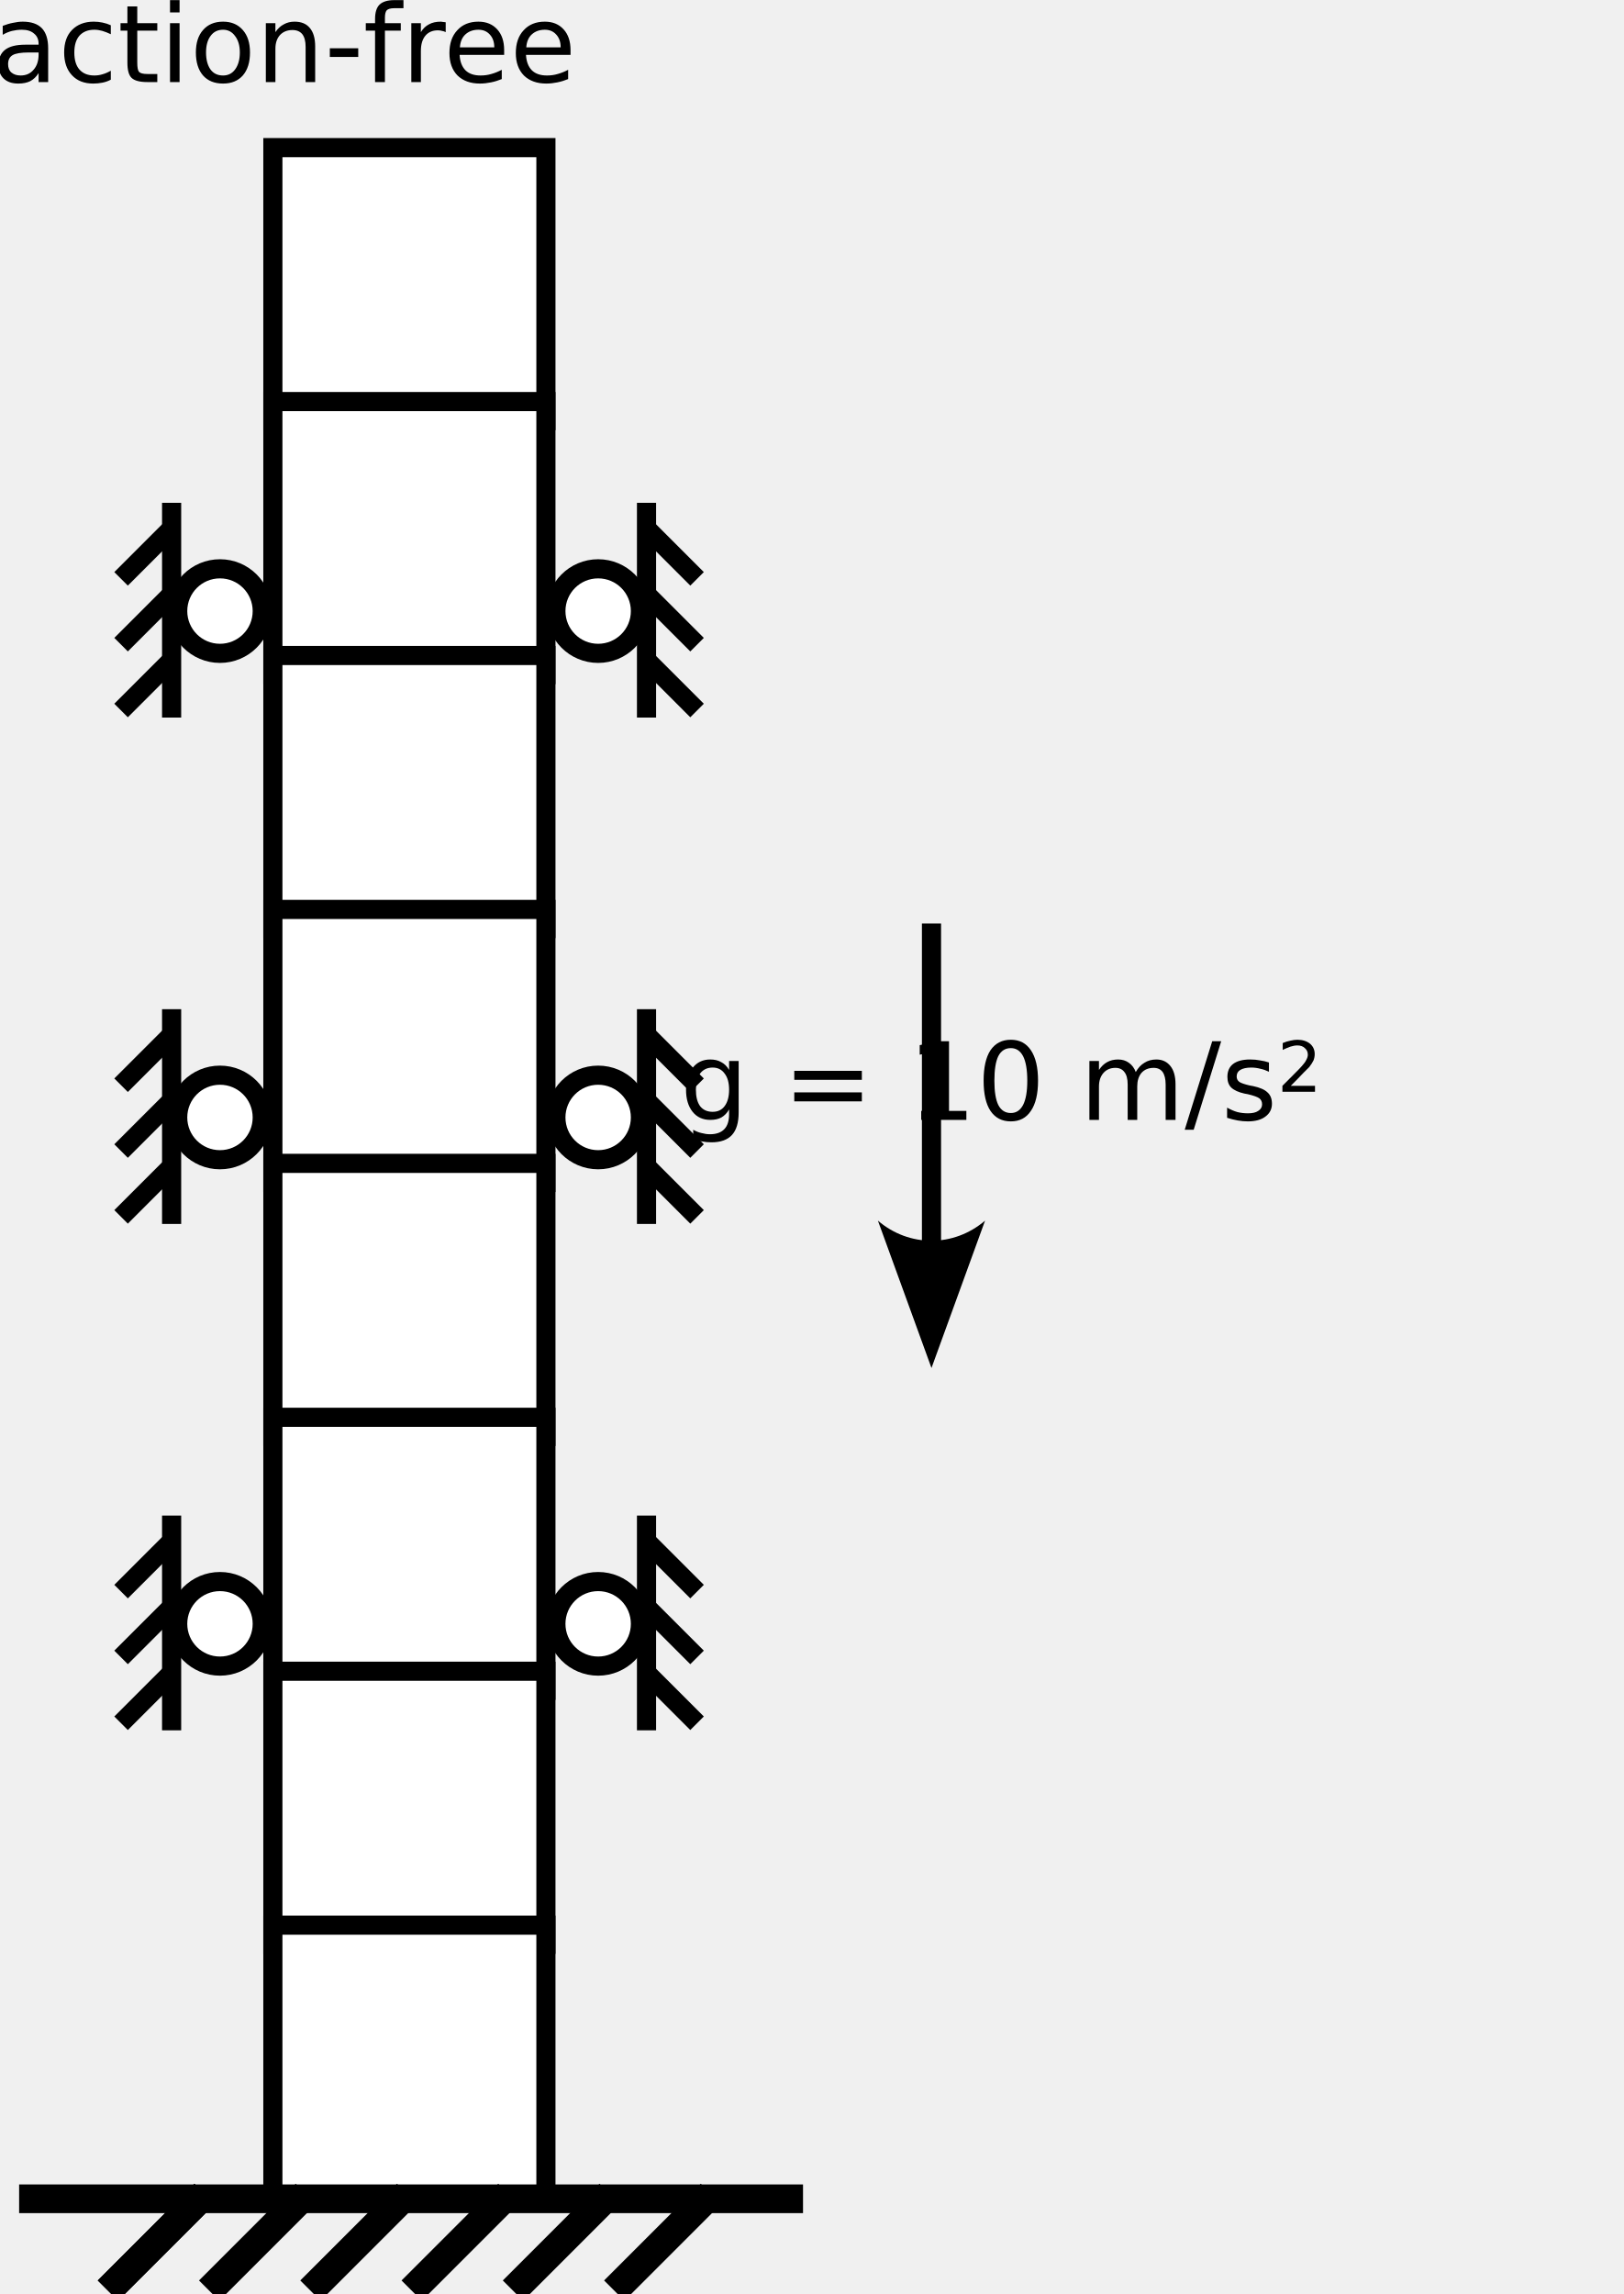
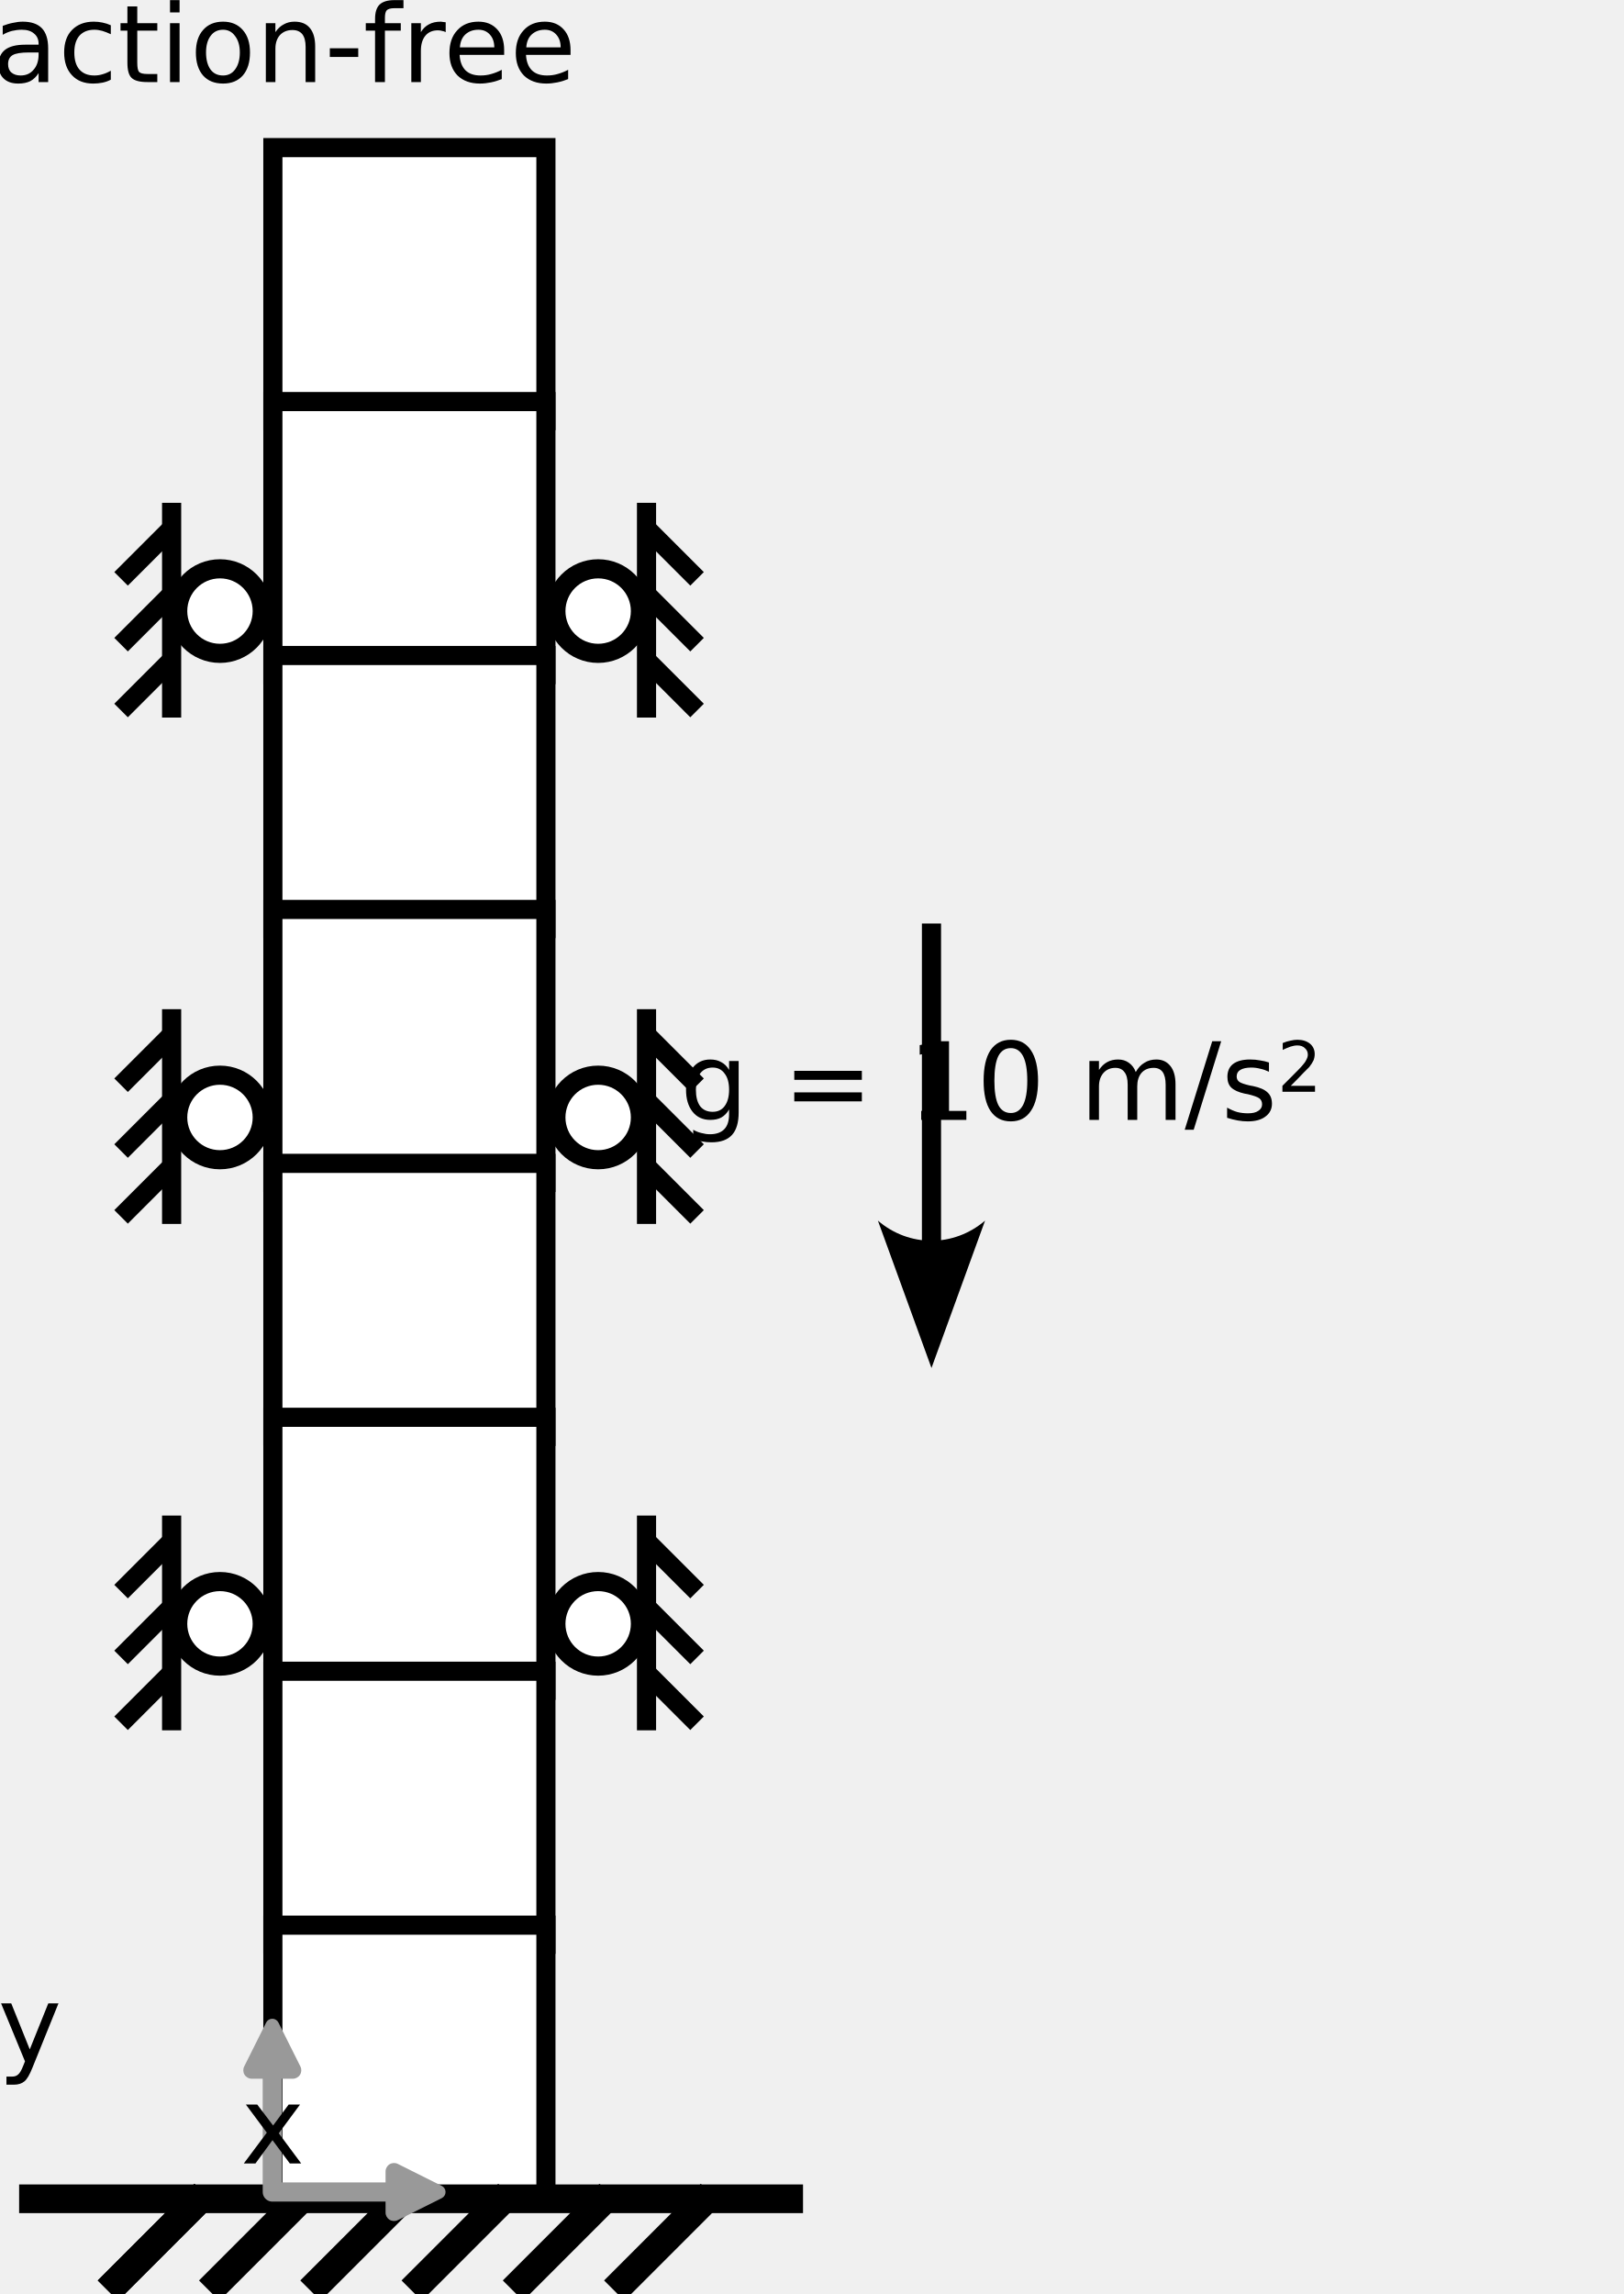
<svg xmlns="http://www.w3.org/2000/svg" width="84.824mm" height="119.862mm" viewBox="0 0 84.824 119.862" version="1.1" id="svg5">
  <defs id="defs2">
+     <marker style="overflow:visible" id="RoundedArrow" refX="0" refY="0" orient="auto-start-reverse" markerWidth="3.135" markerHeight="3.031" viewBox="0 0 6.135 5.93" preserveAspectRatio="xMidYMid">
+       <path transform="scale(0.7)" d="m -0.211,-4.106 6.422,3.211 a 1,1 90 0 1 0,1.789 L -0.211,4.106 A 1.236,1.236 31.717 0 1 -2,3 v -6 a 1.236,1.236 148.283 0 1 1.789,-1.106 z" style="fill:context-stroke;fill-rule:evenodd;stroke:none" id="path1367" />
+     </marker>
    <marker style="overflow:visible" id="Arrow2" refX="0" refY="0" orient="auto-start-reverse" markerWidth="7.7" markerHeight="5.6" viewBox="0 0 7.7 5.6" preserveAspectRatio="xMidYMid">
      <path transform="scale(0.7)" d="M -2,-4 9,0 -2,4 c 2,-2.33 2,-5.66 0,-8 z" style="fill:context-stroke;fill-rule:evenodd;stroke:none" id="arrow2L" />
    </marker>
  </defs>
  <g id="layer1" transform="translate(-78.03019,-53.62999)">
    <rect style="fill:#ffffff;stroke:#000000;stroke-width:2;stroke-linecap:square;stroke-linejoin:miter;paint-order:stroke fill markers" id="rect288" width="13.268" height="13.268" x="92.789" y="61.843" />
    <rect style="fill:#ffffff;stroke:#000000;stroke-width:2;stroke-linecap:square;stroke-linejoin:miter;paint-order:stroke fill markers" id="rect966" width="13.268" height="13.268" x="92.789" y="75.112" />
    <rect style="fill:#ffffff;stroke:#000000;stroke-width:2;stroke-linecap:square;stroke-linejoin:miter;paint-order:stroke fill markers" id="rect968" width="13.268" height="13.268" x="92.789" y="88.38" />
    <rect style="fill:#ffffff;stroke:#000000;stroke-width:2;stroke-linecap:square;stroke-linejoin:miter;paint-order:stroke fill markers" id="rect970" width="13.268" height="13.268" x="92.789" y="101.648" />
    <rect style="fill:#ffffff;stroke:#000000;stroke-width:2;stroke-linecap:square;stroke-linejoin:miter;paint-order:stroke fill markers" id="rect972" width="13.268" height="13.268" x="92.789" y="114.916" />
    <rect style="fill:#ffffff;stroke:#000000;stroke-width:2;stroke-linecap:square;stroke-linejoin:miter;paint-order:stroke fill markers" id="rect974" width="13.268" height="13.268" x="92.789" y="128.184" />
    <rect style="fill:#ffffff;stroke:#000000;stroke-width:2;stroke-linecap:square;stroke-linejoin:miter;paint-order:stroke fill markers" id="rect976" width="13.268" height="13.268" x="92.789" y="141.452" />
    <rect style="fill:#ffffff;stroke:#000000;stroke-width:2;stroke-linecap:square;stroke-linejoin:miter;paint-order:stroke fill markers" id="rect978" width="13.268" height="13.268" x="92.789" y="154.72" />
    <path style="fill:#ffffff;stroke:#000000;stroke-width:1.5;stroke-linecap:butt;stroke-linejoin:round;stroke-dasharray:none;paint-order:stroke fill markers" d="M 79.03,168.517 H 119.992" id="path1034" />
    <path style="fill:#ffffff;stroke:#000000;stroke-width:1.5;stroke-linecap:butt;stroke-linejoin:round;stroke-dasharray:none;paint-order:stroke fill markers" d="m 88.721,168.262 -5.053,5.053" id="path1036" />
    <path style="fill:#ffffff;stroke:#000000;stroke-width:1.5;stroke-linecap:butt;stroke-linejoin:round;stroke-dasharray:none;paint-order:stroke fill markers" d="m 88.721,168.262 -5.053,5.053" id="path1038" />
    <path style="fill:#ffffff;stroke:#000000;stroke-width:1.5;stroke-linecap:butt;stroke-linejoin:round;stroke-dasharray:none;paint-order:stroke fill markers" d="m 94.013,168.262 -5.053,5.053" id="path1040" />
    <path style="fill:#ffffff;stroke:#000000;stroke-width:1.5;stroke-linecap:butt;stroke-linejoin:round;stroke-dasharray:none;paint-order:stroke fill markers" d="m 99.305,168.262 -5.053,5.053" id="path1042" />
    <path style="fill:#ffffff;stroke:#000000;stroke-width:1.5;stroke-linecap:butt;stroke-linejoin:round;stroke-dasharray:none;paint-order:stroke fill markers" d="m 104.596,168.262 -5.053,5.053" id="path1044" />
    <path style="fill:#ffffff;stroke:#000000;stroke-width:1.5;stroke-linecap:butt;stroke-linejoin:round;stroke-dasharray:none;paint-order:stroke fill markers" d="m 109.888,168.262 -5.053,5.053" id="path1046" />
    <path style="fill:#ffffff;stroke:#000000;stroke-width:1.5;stroke-linecap:butt;stroke-linejoin:round;stroke-dasharray:none;paint-order:stroke fill markers" d="m 115.18,168.262 -5.053,5.053" id="path1048" />
    <g id="g1215" transform="translate(-7.583039)">
      <circle style="fill:#ffffff;stroke:#000000;stroke-width:2;stroke-linecap:butt;stroke-linejoin:miter;paint-order:stroke fill markers" id="path1198" cx="116.87" cy="85.559" r="1.709" />
      <path style="fill:#ffffff;stroke:#000000;stroke-width:1;stroke-linecap:butt;stroke-linejoin:miter;stroke-dasharray:none;paint-order:stroke fill markers" d="M 119.397,79.902 V 91.123" id="path1200" />
      <path style="fill:#ffffff;stroke:#000000;stroke-width:1;stroke-linecap:butt;stroke-linejoin:miter;stroke-dasharray:none;paint-order:stroke fill markers" d="m 119.362,81.199 2.676,2.676" id="path1202" />
      <path style="fill:#ffffff;stroke:#000000;stroke-width:1;stroke-linecap:butt;stroke-linejoin:miter;stroke-dasharray:none;paint-order:stroke fill markers" d="m 119.362,84.638 2.676,2.676" id="path1204" />
      <path style="fill:#ffffff;stroke:#000000;stroke-width:1;stroke-linecap:butt;stroke-linejoin:miter;stroke-dasharray:none;paint-order:stroke fill markers" d="m 119.362,88.078 2.676,2.676" id="path1206" />
    </g>
    <g id="g1227" transform="translate(-7.583039,26.45833)">
      <circle style="fill:#ffffff;stroke:#000000;stroke-width:2;stroke-linecap:butt;stroke-linejoin:miter;paint-order:stroke fill markers" id="circle1217" cx="116.87" cy="85.559" r="1.709" />
      <path style="fill:#ffffff;stroke:#000000;stroke-width:1;stroke-linecap:butt;stroke-linejoin:miter;stroke-dasharray:none;paint-order:stroke fill markers" d="M 119.397,79.902 V 91.123" id="path1219" />
      <path style="fill:#ffffff;stroke:#000000;stroke-width:1;stroke-linecap:butt;stroke-linejoin:miter;stroke-dasharray:none;paint-order:stroke fill markers" d="m 119.362,81.199 2.676,2.676" id="path1221" />
      <path style="fill:#ffffff;stroke:#000000;stroke-width:1;stroke-linecap:butt;stroke-linejoin:miter;stroke-dasharray:none;paint-order:stroke fill markers" d="m 119.362,84.638 2.676,2.676" id="path1223" />
      <path style="fill:#ffffff;stroke:#000000;stroke-width:1;stroke-linecap:butt;stroke-linejoin:miter;stroke-dasharray:none;paint-order:stroke fill markers" d="m 119.362,88.078 2.676,2.676" id="path1225" />
    </g>
    <g id="g1239" transform="translate(-7.583039,52.91667)">
      <circle style="fill:#ffffff;stroke:#000000;stroke-width:2;stroke-linecap:butt;stroke-linejoin:miter;paint-order:stroke fill markers" id="circle1229" cx="116.87" cy="85.559" r="1.709" />
      <path style="fill:#ffffff;stroke:#000000;stroke-width:1;stroke-linecap:butt;stroke-linejoin:miter;stroke-dasharray:none;paint-order:stroke fill markers" d="M 119.397,79.902 V 91.123" id="path1231" />
      <path style="fill:#ffffff;stroke:#000000;stroke-width:1;stroke-linecap:butt;stroke-linejoin:miter;stroke-dasharray:none;paint-order:stroke fill markers" d="m 119.362,81.199 2.676,2.676" id="path1233" />
      <path style="fill:#ffffff;stroke:#000000;stroke-width:1;stroke-linecap:butt;stroke-linejoin:miter;stroke-dasharray:none;paint-order:stroke fill markers" d="m 119.362,84.638 2.676,2.676" id="path1235" />
      <path style="fill:#ffffff;stroke:#000000;stroke-width:1;stroke-linecap:butt;stroke-linejoin:miter;stroke-dasharray:none;paint-order:stroke fill markers" d="m 119.362,88.078 2.676,2.676" id="path1237" />
    </g>
    <g id="g1251" transform="matrix(-1,0,0,1,206.3949,0)">
      <circle style="fill:#ffffff;stroke:#000000;stroke-width:2;stroke-linecap:butt;stroke-linejoin:miter;paint-order:stroke fill markers" id="circle1241" cx="116.87" cy="85.559" r="1.709" />
      <path style="fill:#ffffff;stroke:#000000;stroke-width:1;stroke-linecap:butt;stroke-linejoin:miter;stroke-dasharray:none;paint-order:stroke fill markers" d="M 119.397,79.902 V 91.123" id="path1243" />
      <path style="fill:#ffffff;stroke:#000000;stroke-width:1;stroke-linecap:butt;stroke-linejoin:miter;stroke-dasharray:none;paint-order:stroke fill markers" d="m 119.362,81.199 2.676,2.676" id="path1245" />
      <path style="fill:#ffffff;stroke:#000000;stroke-width:1;stroke-linecap:butt;stroke-linejoin:miter;stroke-dasharray:none;paint-order:stroke fill markers" d="m 119.362,84.638 2.676,2.676" id="path1247" />
      <path style="fill:#ffffff;stroke:#000000;stroke-width:1;stroke-linecap:butt;stroke-linejoin:miter;stroke-dasharray:none;paint-order:stroke fill markers" d="m 119.362,88.078 2.676,2.676" id="path1249" />
    </g>
    <g id="g1263" transform="matrix(-1,0,0,1,206.3949,26.45833)">
      <circle style="fill:#ffffff;stroke:#000000;stroke-width:2;stroke-linecap:butt;stroke-linejoin:miter;paint-order:stroke fill markers" id="circle1253" cx="116.87" cy="85.559" r="1.709" />
      <path style="fill:#ffffff;stroke:#000000;stroke-width:1;stroke-linecap:butt;stroke-linejoin:miter;stroke-dasharray:none;paint-order:stroke fill markers" d="M 119.397,79.902 V 91.123" id="path1255" />
      <path style="fill:#ffffff;stroke:#000000;stroke-width:1;stroke-linecap:butt;stroke-linejoin:miter;stroke-dasharray:none;paint-order:stroke fill markers" d="m 119.362,81.199 2.676,2.676" id="path1257" />
      <path style="fill:#ffffff;stroke:#000000;stroke-width:1;stroke-linecap:butt;stroke-linejoin:miter;stroke-dasharray:none;paint-order:stroke fill markers" d="m 119.362,84.638 2.676,2.676" id="path1259" />
      <path style="fill:#ffffff;stroke:#000000;stroke-width:1;stroke-linecap:butt;stroke-linejoin:miter;stroke-dasharray:none;paint-order:stroke fill markers" d="m 119.362,88.078 2.676,2.676" id="path1261" />
    </g>
    <g id="g1275" transform="matrix(-1,0,0,1,206.3949,52.91667)">
      <circle style="fill:#ffffff;stroke:#000000;stroke-width:2;stroke-linecap:butt;stroke-linejoin:miter;paint-order:stroke fill markers" id="circle1265" cx="116.87" cy="85.559" r="1.709" />
      <path style="fill:#ffffff;stroke:#000000;stroke-width:1;stroke-linecap:butt;stroke-linejoin:miter;stroke-dasharray:none;paint-order:stroke fill markers" d="M 119.397,79.902 V 91.123" id="path1267" />
      <path style="fill:#ffffff;stroke:#000000;stroke-width:1;stroke-linecap:butt;stroke-linejoin:miter;stroke-dasharray:none;paint-order:stroke fill markers" d="m 119.362,81.199 2.676,2.676" id="path1269" />
      <path style="fill:#ffffff;stroke:#000000;stroke-width:1;stroke-linecap:butt;stroke-linejoin:miter;stroke-dasharray:none;paint-order:stroke fill markers" d="m 119.362,84.638 2.676,2.676" id="path1271" />
      <path style="fill:#ffffff;stroke:#000000;stroke-width:1;stroke-linecap:butt;stroke-linejoin:miter;stroke-dasharray:none;paint-order:stroke fill markers" d="m 119.362,88.078 2.676,2.676" id="path1273" />
    </g>
    <path style="fill:#ffffff;stroke:#000000;stroke-width:1;stroke-linecap:butt;stroke-linejoin:miter;stroke-dasharray:none;marker-end:url(#Arrow2);paint-order:stroke fill markers" d="m 126.705,101.884 v 16.924" id="path1277" />
    <text xml:space="preserve" style="font-weight:bold;font-size:11.289px;font-family:'DejaVu Sans';-inkscape-font-specification:'DejaVu Sans, Bold';text-align:center;text-anchor:middle;fill:#000000;stroke:none;stroke-width:1;stroke-linecap:butt;stroke-linejoin:miter;stroke-dasharray:none;paint-order:stroke fill markers" x="146.445" y="112.143" id="text1550">
      <tspan id="tspan1548" style="font-style:normal;font-variant:normal;font-weight:normal;font-stretch:normal;font-size:5.644px;font-family:'DejaVu Sans';-inkscape-font-specification:'DejaVu Sans, Normal';font-variant-ligatures:normal;font-variant-caps:normal;font-variant-numeric:normal;font-variant-east-asian:normal;fill:#000000;stroke:none;stroke-width:1" x="146.445" y="112.143">g = 10 m/s<tspan style="font-size:65%;baseline-shift:super" id="tspan1654">2</tspan>
      </tspan>
    </text>
    <text xml:space="preserve" style="font-weight:bold;font-size:11.289px;font-family:'DejaVu Sans';-inkscape-font-specification:'DejaVu Sans, Bold';text-align:center;text-anchor:middle;fill:#000000;stroke:none;stroke-width:1;stroke-linecap:butt;stroke-linejoin:miter;stroke-dasharray:none;paint-order:stroke fill markers" x="100.236" y="57.918" id="text1660">
      <tspan id="tspan1658" style="font-style:normal;font-variant:normal;font-weight:normal;font-stretch:normal;font-size:5.644px;font-family:'DejaVu Sans';-inkscape-font-specification:'DejaVu Sans, Normal';font-variant-ligatures:normal;font-variant-caps:normal;font-variant-numeric:normal;font-variant-east-asian:normal;fill:#000000;stroke:none;stroke-width:1" x="100.236" y="57.918">Traction-free</tspan>
    </text>
+     <path style="fill:none;stroke:#999999;stroke-width:1;stroke-linecap:butt;stroke-linejoin:round;stroke-dasharray:none;paint-order:stroke fill markers;marker-start:url(#RoundedArrow);marker-end:url(#RoundedArrow)" d="m 98.893,168.163 h -6.634 v -6.634" id="path2540" />
+     <text xml:space="preserve" style="font-weight:bold;font-size:11.289px;font-family:'DejaVu Sans';-inkscape-font-specification:'DejaVu Sans, Bold';text-align:center;text-anchor:middle;fill:#000000;stroke:none;stroke-width:1;stroke-linecap:butt;stroke-linejoin:miter;stroke-dasharray:none;paint-order:stroke fill markers" x="102.109" y="166.673" id="text2694">
+       <tspan id="tspan2692" style="font-style:normal;font-variant:normal;font-weight:normal;font-stretch:normal;font-size:5.644px;font-family:'DejaVu Sans';-inkscape-font-specification:'DejaVu Sans, Normal';font-variant-ligatures:normal;font-variant-caps:normal;font-variant-numeric:normal;font-variant-east-asian:normal;fill:#000000;stroke:none;stroke-width:1" x="102.109" y="166.673">x</tspan>
+     </text>
+     <text xml:space="preserve" style="font-weight:bold;font-size:11.289px;font-family:'DejaVu Sans';-inkscape-font-specification:'DejaVu Sans, Bold';text-align:center;text-anchor:middle;fill:#000000;stroke:none;stroke-width:1;stroke-linecap:butt;stroke-linejoin:miter;stroke-dasharray:none;paint-order:stroke fill markers" x="89.409" y="161.381" id="text2800">
+       <tspan id="tspan2798" style="font-style:normal;font-variant:normal;font-weight:normal;font-stretch:normal;font-size:5.644px;font-family:'DejaVu Sans';-inkscape-font-specification:'DejaVu Sans, Normal';font-variant-ligatures:normal;font-variant-caps:normal;font-variant-numeric:normal;font-variant-east-asian:normal;fill:#000000;stroke:none;stroke-width:1" x="89.409" y="161.381">y</tspan>
+     </text>
  </g>
</svg>
